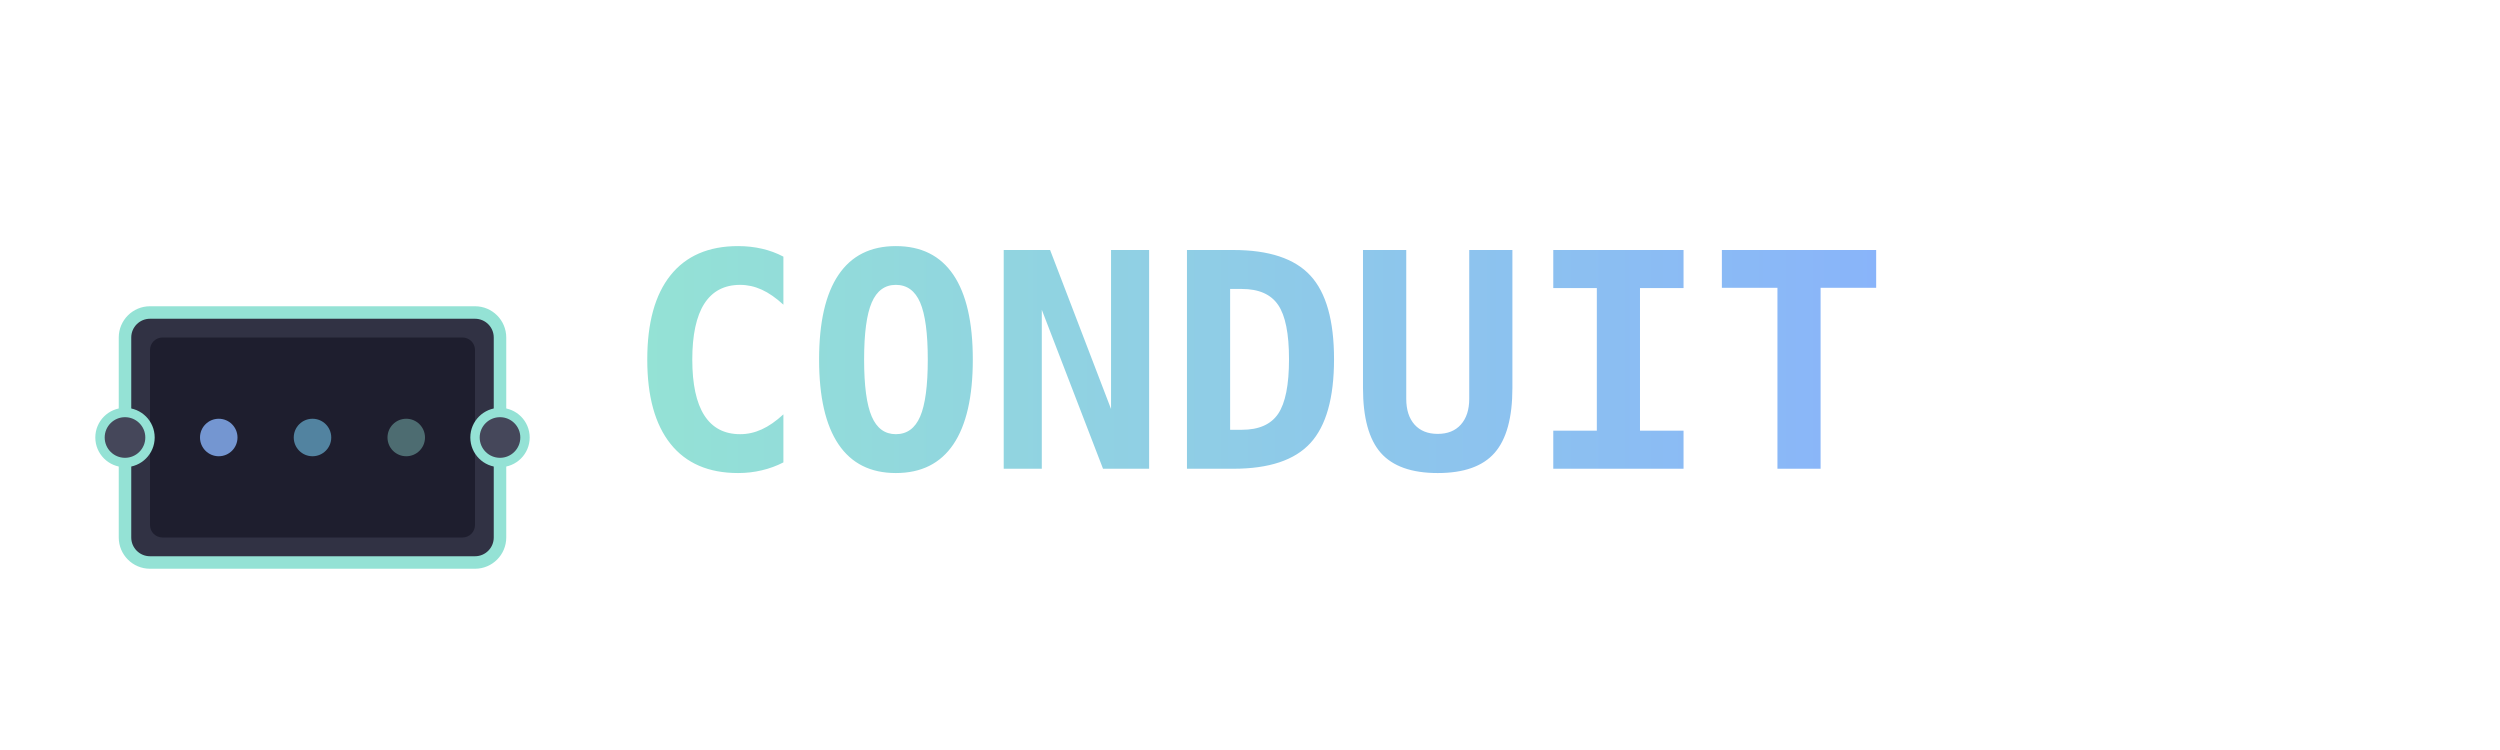
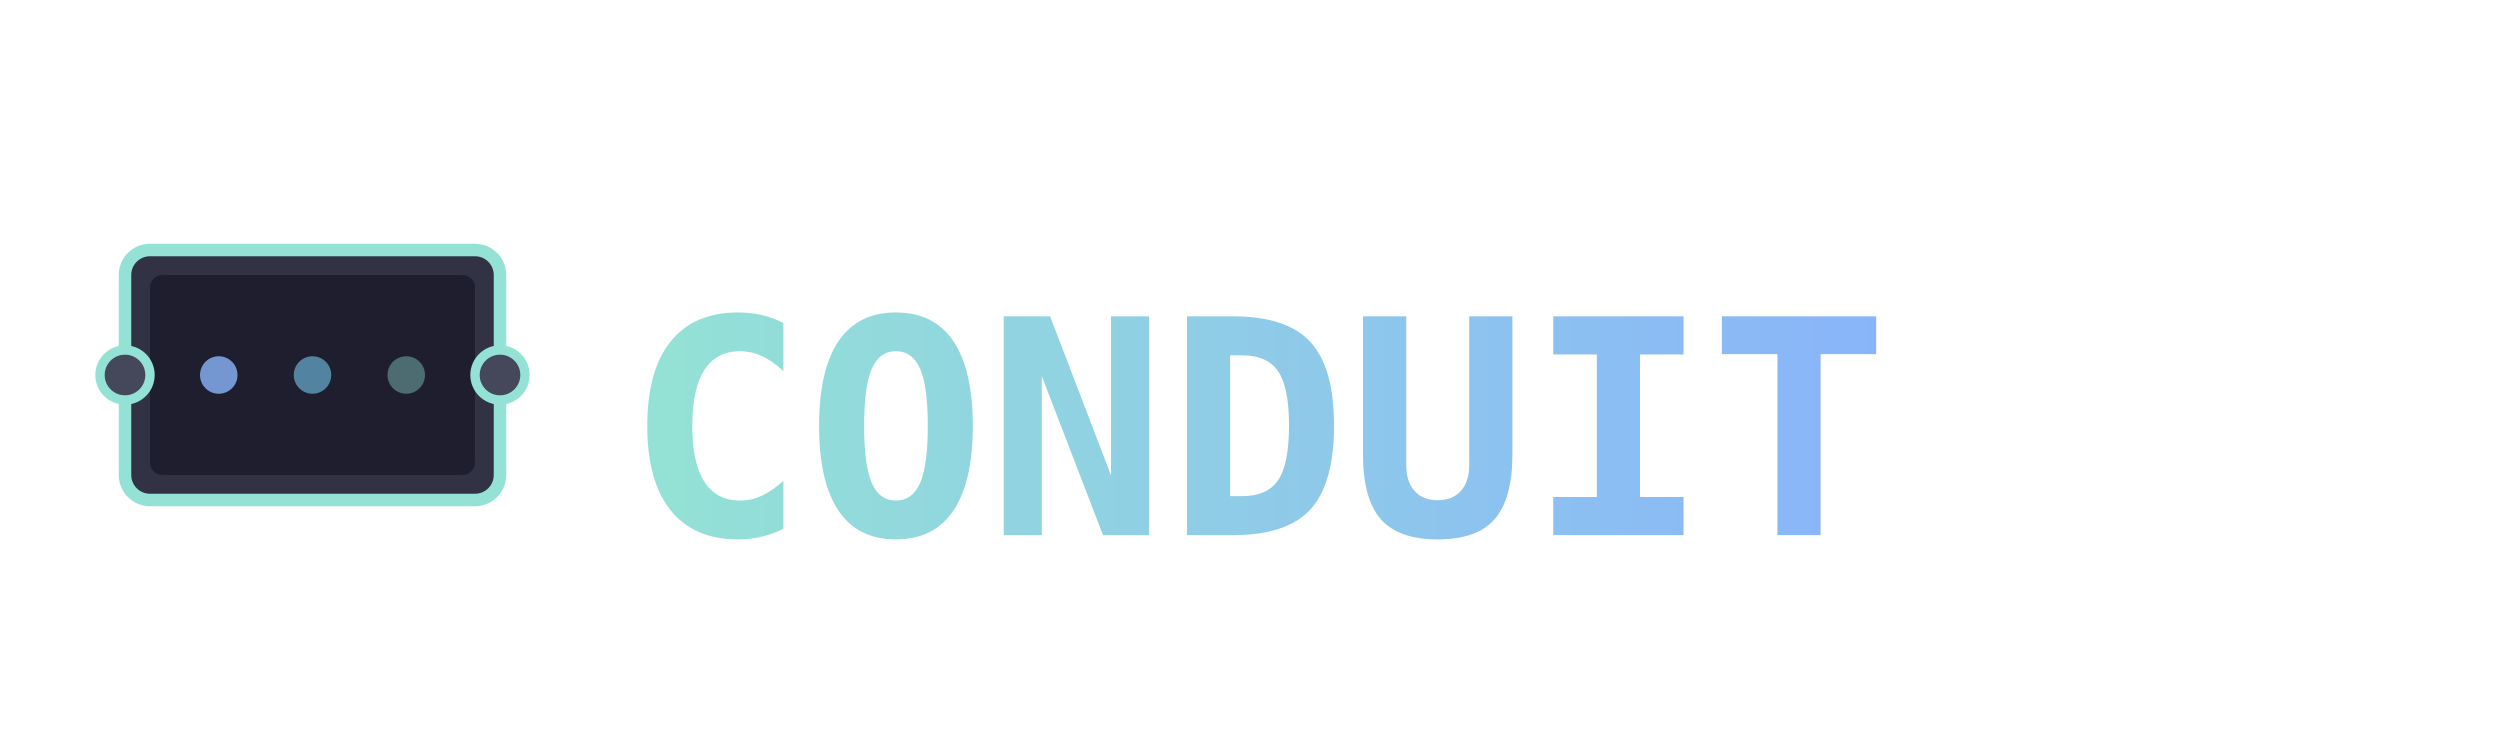
<svg xmlns="http://www.w3.org/2000/svg" width="400" height="120" viewBox="0 0 400 120" fill="none">
-   <g transform="translate(20, 20)">
-     <rect x="0" y="30" width="60" height="40" rx="4" fill="#313244" stroke="#94e2d5" stroke-width="2" />
-     <rect x="4" y="34" width="52" height="32" rx="2" fill="#1e1e2e" />
-     <circle cx="15" cy="50" r="3" fill="#89b4fa" opacity="0.8">
+   <g transform="translate(20, 40)">
+     <rect x="0" y="0" width="60" height="40" rx="4" fill="#313244" stroke="#94e2d5" stroke-width="2" />
+     <rect x="4" y="4" width="52" height="32" rx="2" fill="#1e1e2e" />
+     <circle cx="15" cy="20" r="3" fill="#89b4fa" opacity="0.8">
      <animate attributeName="cx" from="10" to="50" dur="2s" repeatCount="indefinite" />
      <animate attributeName="opacity" from="0.8" to="0" dur="2s" repeatCount="indefinite" />
    </circle>
-     <circle cx="30" cy="50" r="3" fill="#74c7ec" opacity="0.6">
+     <circle cx="30" cy="20" r="3" fill="#74c7ec" opacity="0.6">
      <animate attributeName="cx" from="10" to="50" dur="2s" begin="0.3s" repeatCount="indefinite" />
      <animate attributeName="opacity" from="0.6" to="0" dur="2s" begin="0.3s" repeatCount="indefinite" />
    </circle>
-     <circle cx="45" cy="50" r="3" fill="#94e2d5" opacity="0.4">
+     <circle cx="45" cy="20" r="3" fill="#94e2d5" opacity="0.4">
      <animate attributeName="cx" from="10" to="50" dur="2s" begin="0.6s" repeatCount="indefinite" />
      <animate attributeName="opacity" from="0.4" to="0" dur="2s" begin="0.6s" repeatCount="indefinite" />
    </circle>
-     <circle cx="0" cy="50" r="4" fill="#45475a" stroke="#94e2d5" stroke-width="1.5" />
-     <circle cx="60" cy="50" r="4" fill="#45475a" stroke="#94e2d5" stroke-width="1.5" />
+     <circle cx="0" cy="20" r="4" fill="#45475a" stroke="#94e2d5" stroke-width="1.5" />
+     <circle cx="60" cy="20" r="4" fill="#45475a" stroke="#94e2d5" stroke-width="1.5" />
  </g>
-   <text x="100" y="75" font-family="JetBrains Mono, monospace" font-size="48" font-weight="700" fill="url(#gradient)">CONDUIT</text>
+   <text x="100" y="72" font-family="JetBrains Mono, monospace" font-size="48" font-weight="700" fill="url(#gradient)" dominant-baseline="middle">CONDUIT</text>
  <defs>
    <linearGradient id="gradient" x1="0%" y1="0%" x2="100%" y2="0%">
      <stop offset="0%" style="stop-color:#94e2d5;stop-opacity:1" />
      <stop offset="100%" style="stop-color:#89b4fa;stop-opacity:1" />
    </linearGradient>
  </defs>
</svg>
